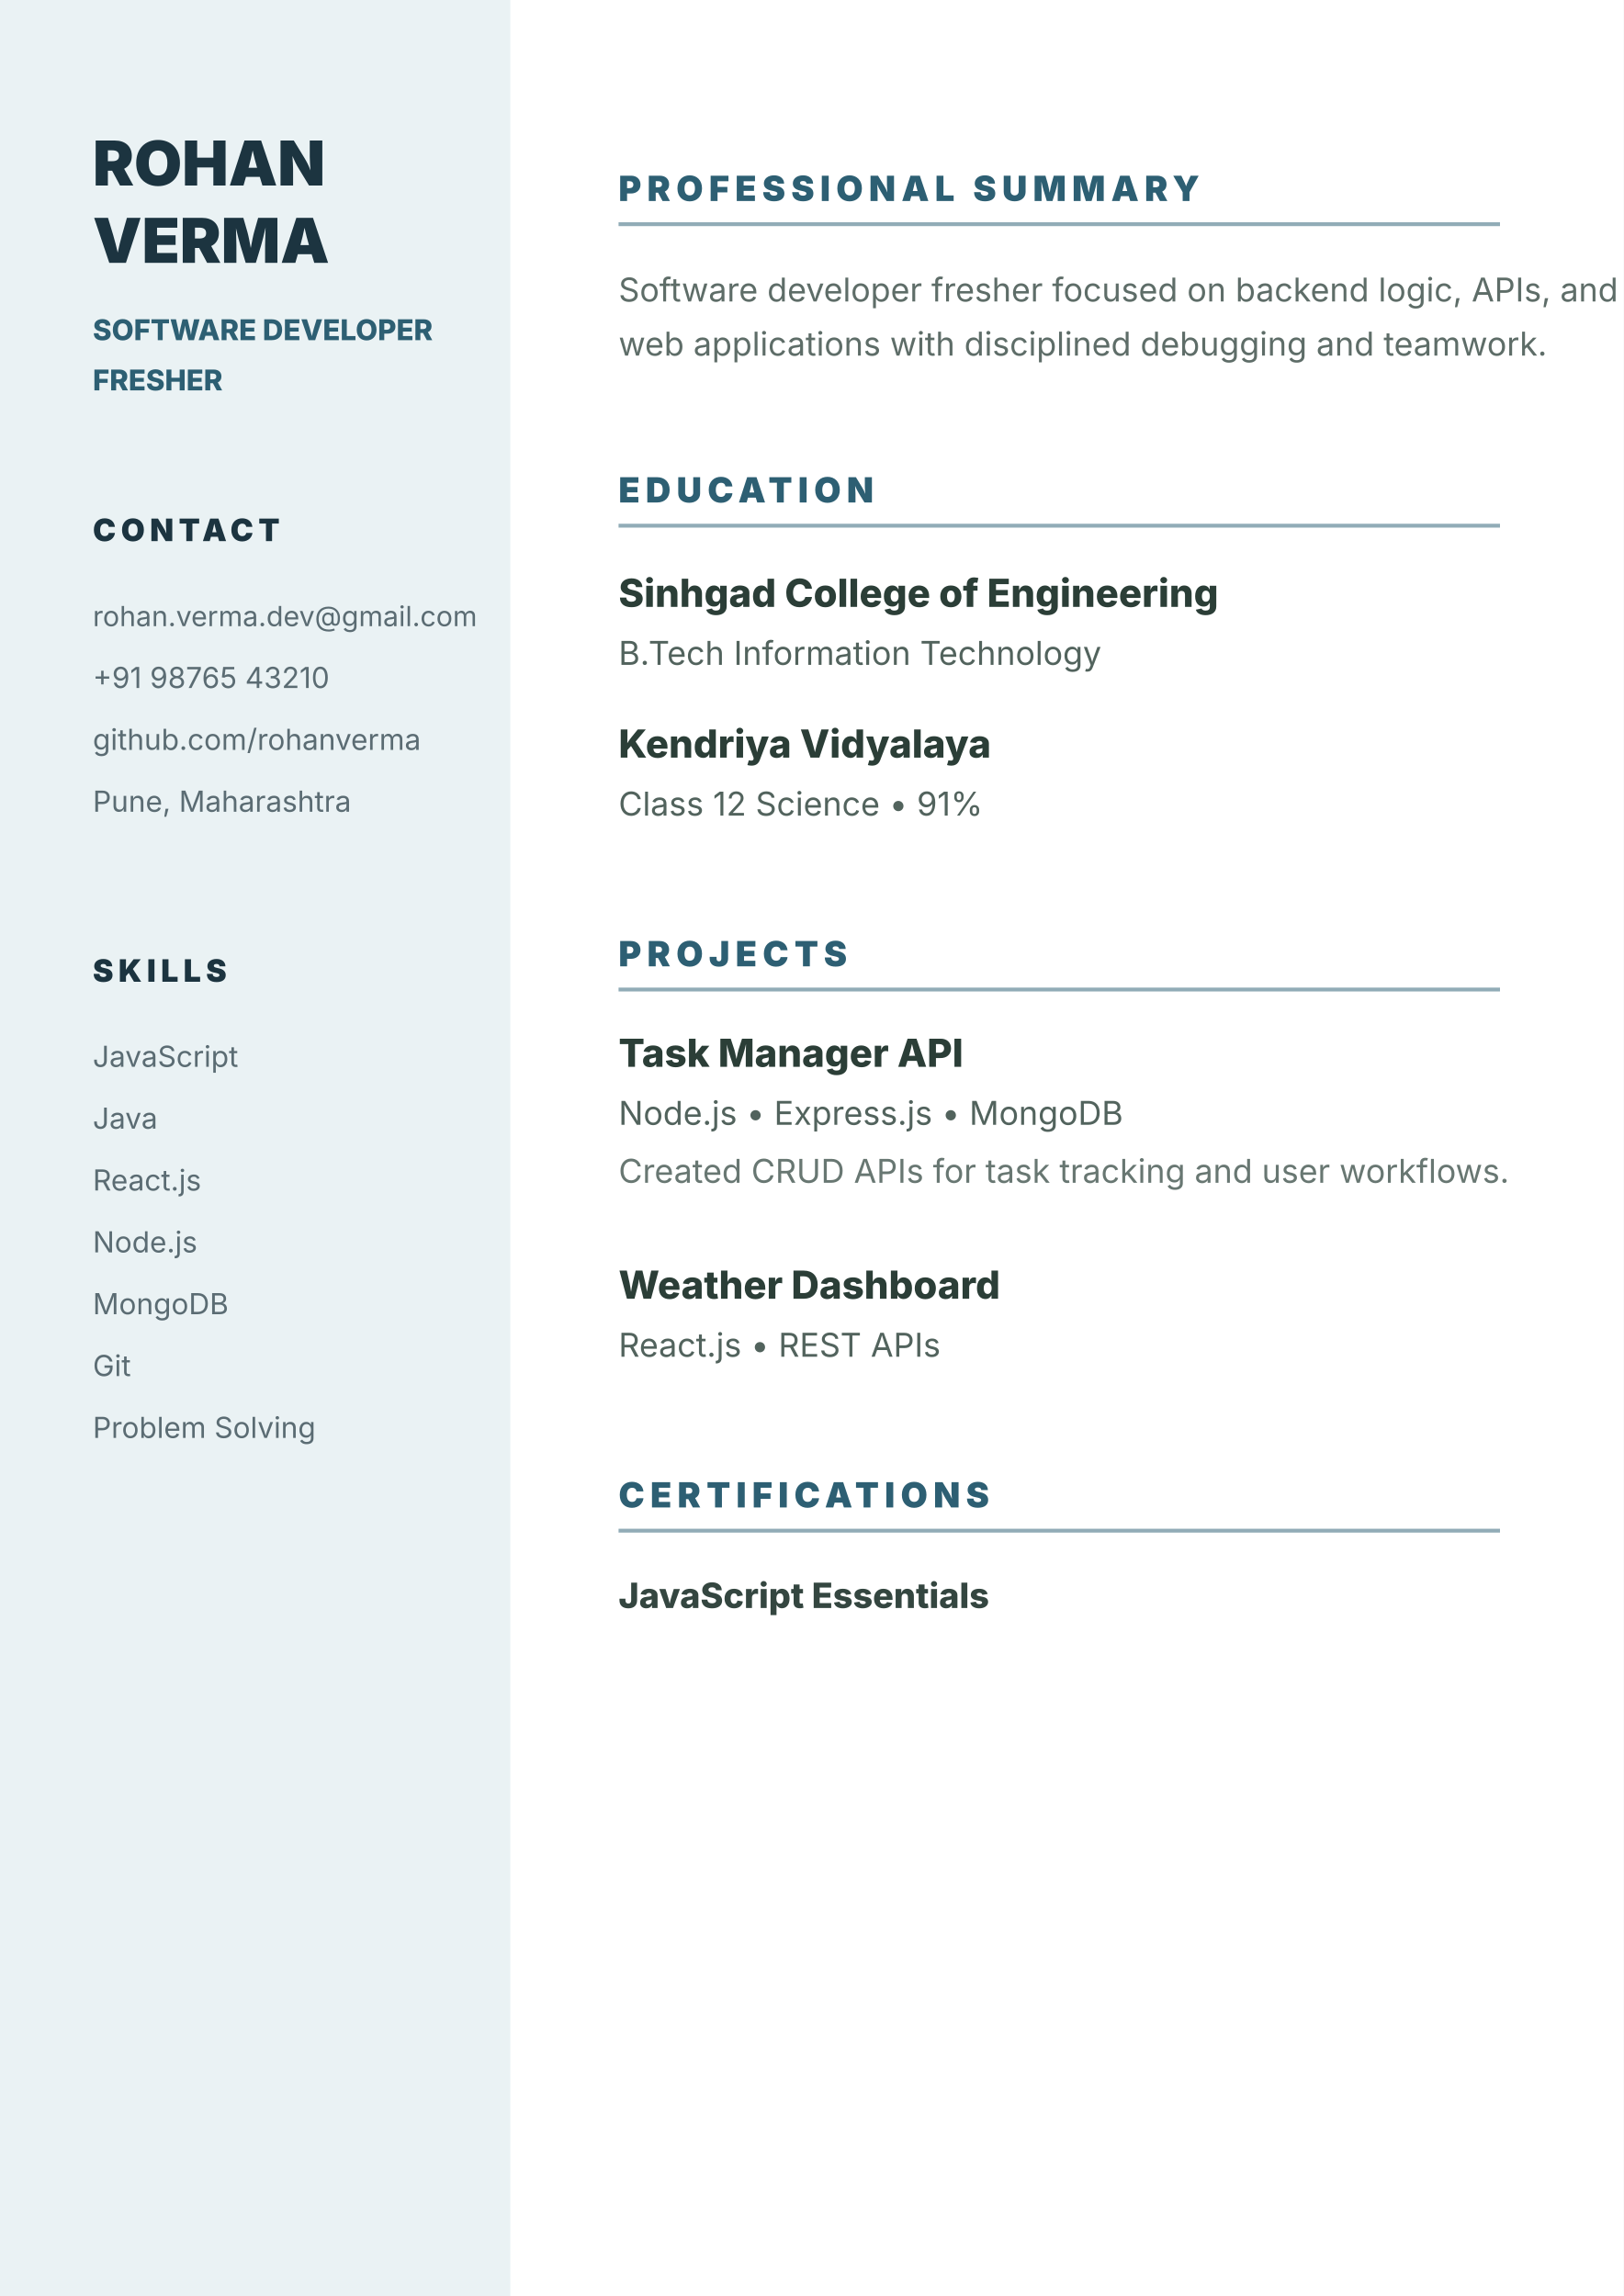
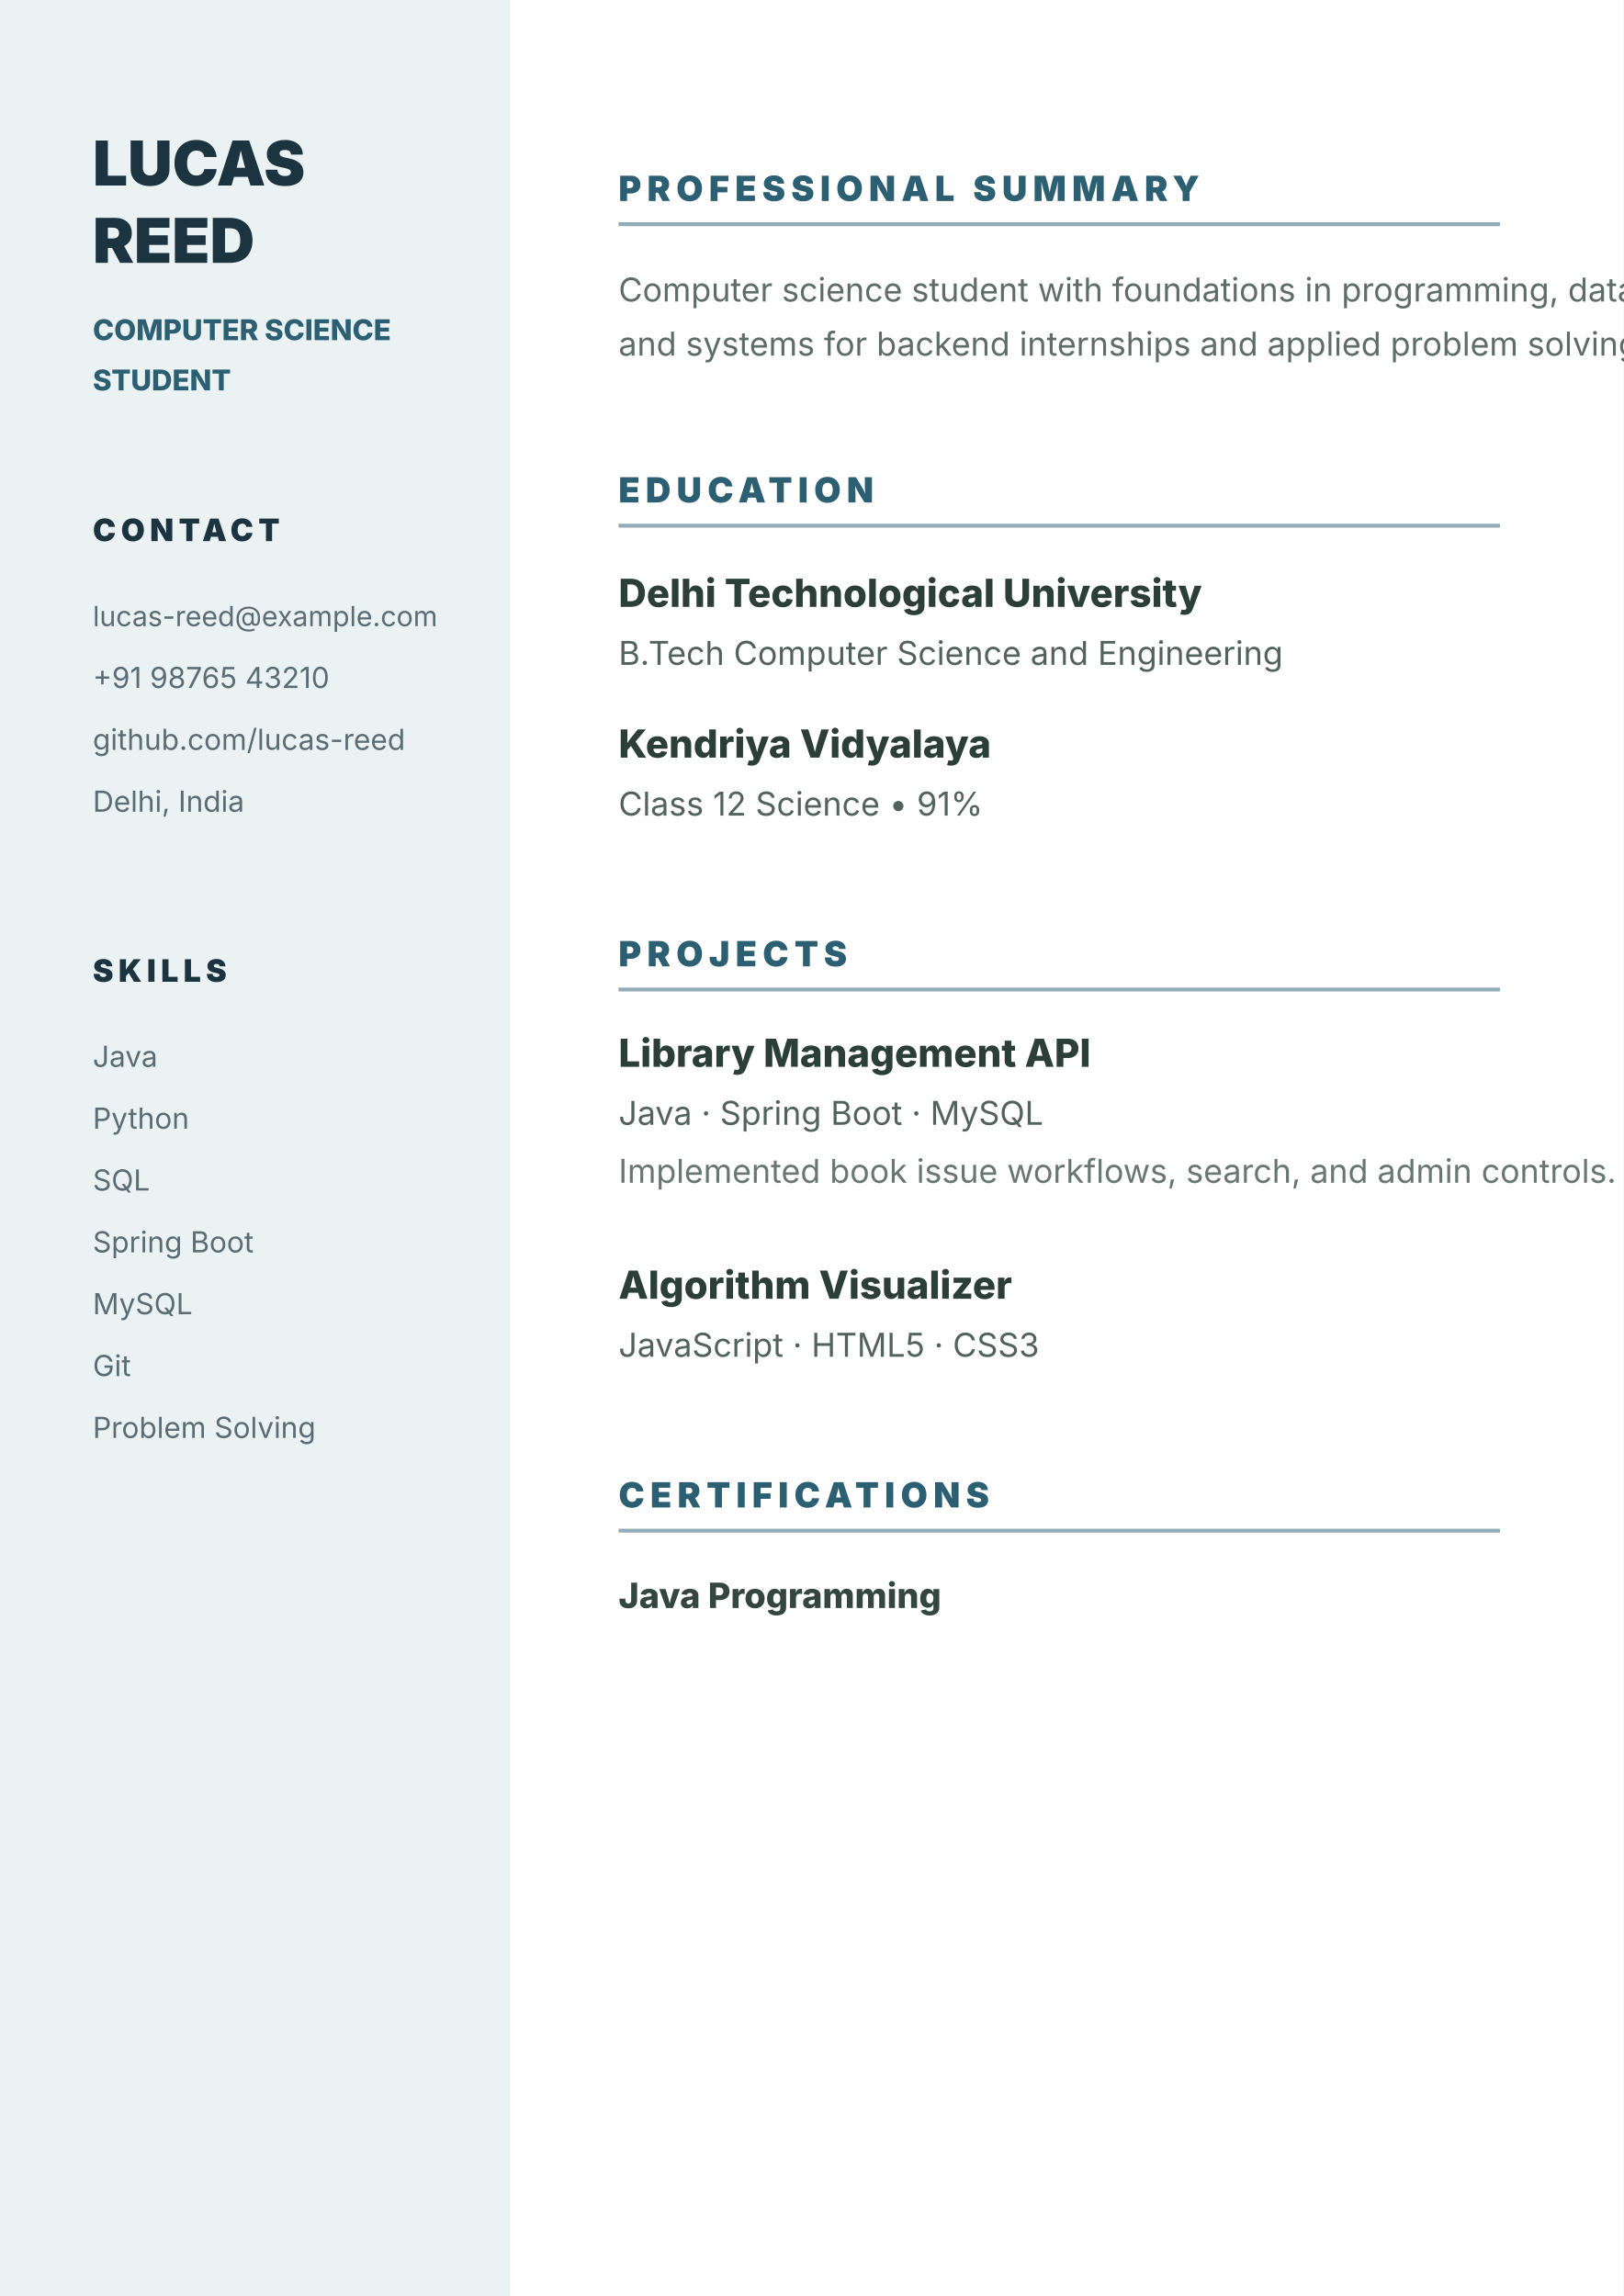
<svg xmlns="http://www.w3.org/2000/svg" width="420" height="594" viewBox="0 0 420 594">
  <rect width="420" height="594" fill="#fff" />
  <rect width="132" height="594" fill="#eaf2f4" />
  <g font-family="Inter, Arial, sans-serif">
-     <text x="24" y="48" font-size="16" font-weight="900" fill="#1c3440">ROHAN</text>
-     <text x="24" y="68" font-size="16" font-weight="900" fill="#1c3440">VERMA</text>
-     <text x="24" y="88" font-size="7.4" font-weight="800" fill="#2d5f73">SOFTWARE DEVELOPER</text>
-     <text x="24" y="101" font-size="7.4" font-weight="800" fill="#2d5f73">FRESHER</text>
+     <text x="24" y="48" font-size="16" font-weight="900" fill="#1c3440">LUCAS</text>
+     <text x="24" y="68" font-size="16" font-weight="900" fill="#1c3440">REED</text>
+     <text x="24" y="88" font-size="7.4" font-weight="800" fill="#2d5f73">COMPUTER SCIENCE</text>
+     <text x="24" y="101" font-size="7.4" font-weight="800" fill="#2d5f73">STUDENT</text>
    <text x="24" y="140" font-size="8" font-weight="900" letter-spacing="1.3" fill="#1c3440">CONTACT</text>
-     <text x="24" y="162" font-size="7.2" fill="#5b6c73">rohan.verma.dev@gmail.com</text>
+     <text x="24" y="162" font-size="7.2" fill="#5b6c73">lucas-reed@example.com</text>
    <text x="24" y="178" font-size="7.5" fill="#5b6c73">+91 98765 43210</text>
-     <text x="24" y="194" font-size="7.5" fill="#5b6c73">github.com/rohanverma</text>
-     <text x="24" y="210" font-size="7.5" fill="#5b6c73">Pune, Maharashtra</text>
+     <text x="24" y="194" font-size="7.5" fill="#5b6c73">github.com/lucas-reed</text>
+     <text x="24" y="210" font-size="7.5" fill="#5b6c73">Delhi, India</text>
    <text x="24" y="254" font-size="8" font-weight="900" letter-spacing="1.3" fill="#1c3440">SKILLS</text>
-     <text x="24" y="276" font-size="7.5" fill="#5b6c73">JavaScript</text>
-     <text x="24" y="292" font-size="7.5" fill="#5b6c73">Java</text>
-     <text x="24" y="308" font-size="7.5" fill="#5b6c73">React.js</text>
-     <text x="24" y="324" font-size="7.5" fill="#5b6c73">Node.js</text>
-     <text x="24" y="340" font-size="7.5" fill="#5b6c73">MongoDB</text>
+     <text x="24" y="276" font-size="7.5" fill="#5b6c73">Java</text>
+     <text x="24" y="292" font-size="7.5" fill="#5b6c73">Python</text>
+     <text x="24" y="308" font-size="7.5" fill="#5b6c73">SQL</text>
+     <text x="24" y="324" font-size="7.5" fill="#5b6c73">Spring Boot</text>
+     <text x="24" y="340" font-size="7.5" fill="#5b6c73">MySQL</text>
    <text x="24" y="356" font-size="7.5" fill="#5b6c73">Git</text>
    <text x="24" y="372" font-size="7.5" fill="#5b6c73">Problem Solving</text>
    <text x="160" y="52" font-size="9" font-weight="900" letter-spacing="1.5" fill="#2d5f73">PROFESSIONAL SUMMARY</text>
    <line x1="160" y1="58" x2="388" y2="58" stroke="#91acb7" />
-     <text x="160" y="78" font-size="8.5" fill="#5e6d68">Software developer fresher focused on backend logic, APIs, and responsive</text>
-     <text x="160" y="92" font-size="8.5" fill="#5e6d68">web applications with disciplined debugging and teamwork.</text>
+     <text x="160" y="78" font-size="8.5" fill="#5e6d68">Computer science student with foundations in programming, databases,</text>
+     <text x="160" y="92" font-size="8.5" fill="#5e6d68">and systems for backend internships and applied problem solving.</text>
    <text x="160" y="130" font-size="9" font-weight="900" letter-spacing="1.5" fill="#2d5f73">EDUCATION</text>
    <line x1="160" y1="136" x2="388" y2="136" stroke="#91acb7" />
-     <text x="160" y="157" font-size="10" font-weight="800" fill="#2b3e37">Sinhgad College of Engineering</text>
-     <text x="160" y="172" font-size="8.5" fill="#52635d">B.Tech Information Technology</text>
+     <text x="160" y="157" font-size="10" font-weight="800" fill="#2b3e37">Delhi Technological University</text>
+     <text x="160" y="172" font-size="8.5" fill="#52635d">B.Tech Computer Science and Engineering</text>
    <text x="160" y="196" font-size="10" font-weight="800" fill="#2b3e37">Kendriya Vidyalaya</text>
    <text x="160" y="211" font-size="8.5" fill="#52635d">Class 12 Science • 91%</text>
    <text x="160" y="250" font-size="9" font-weight="900" letter-spacing="1.5" fill="#2d5f73">PROJECTS</text>
    <line x1="160" y1="256" x2="388" y2="256" stroke="#91acb7" />
-     <text x="160" y="276" font-size="10" font-weight="800" fill="#2b3e37">Task Manager API</text>
-     <text x="160" y="291" font-size="8.5" fill="#52635d">Node.js • Express.js • MongoDB</text>
-     <text x="160" y="306" font-size="8.5" fill="#687772">Created CRUD APIs for task tracking and user workflows.</text>
-     <text x="160" y="336" font-size="10" font-weight="800" fill="#2b3e37">Weather Dashboard</text>
-     <text x="160" y="351" font-size="8.5" fill="#52635d">React.js • REST APIs</text>
+     <text x="160" y="276" font-size="10" font-weight="800" fill="#2b3e37">Library Management API</text>
+     <text x="160" y="291" font-size="8.5" fill="#52635d">Java · Spring Boot · MySQL</text>
+     <text x="160" y="306" font-size="8.5" fill="#687772">Implemented book issue workflows, search, and admin controls.</text>
+     <text x="160" y="336" font-size="10" font-weight="800" fill="#2b3e37">Algorithm Visualizer</text>
+     <text x="160" y="351" font-size="8.5" fill="#52635d">JavaScript · HTML5 · CSS3</text>
    <text x="160" y="390" font-size="9" font-weight="900" letter-spacing="1.5" fill="#2d5f73">CERTIFICATIONS</text>
    <line x1="160" y1="396" x2="388" y2="396" stroke="#91acb7" />
-     <text x="160" y="416" font-size="9" font-weight="800" fill="#344640">JavaScript Essentials</text>
+     <text x="160" y="416" font-size="9" font-weight="800" fill="#344640">Java Programming</text>
  </g>
</svg>
